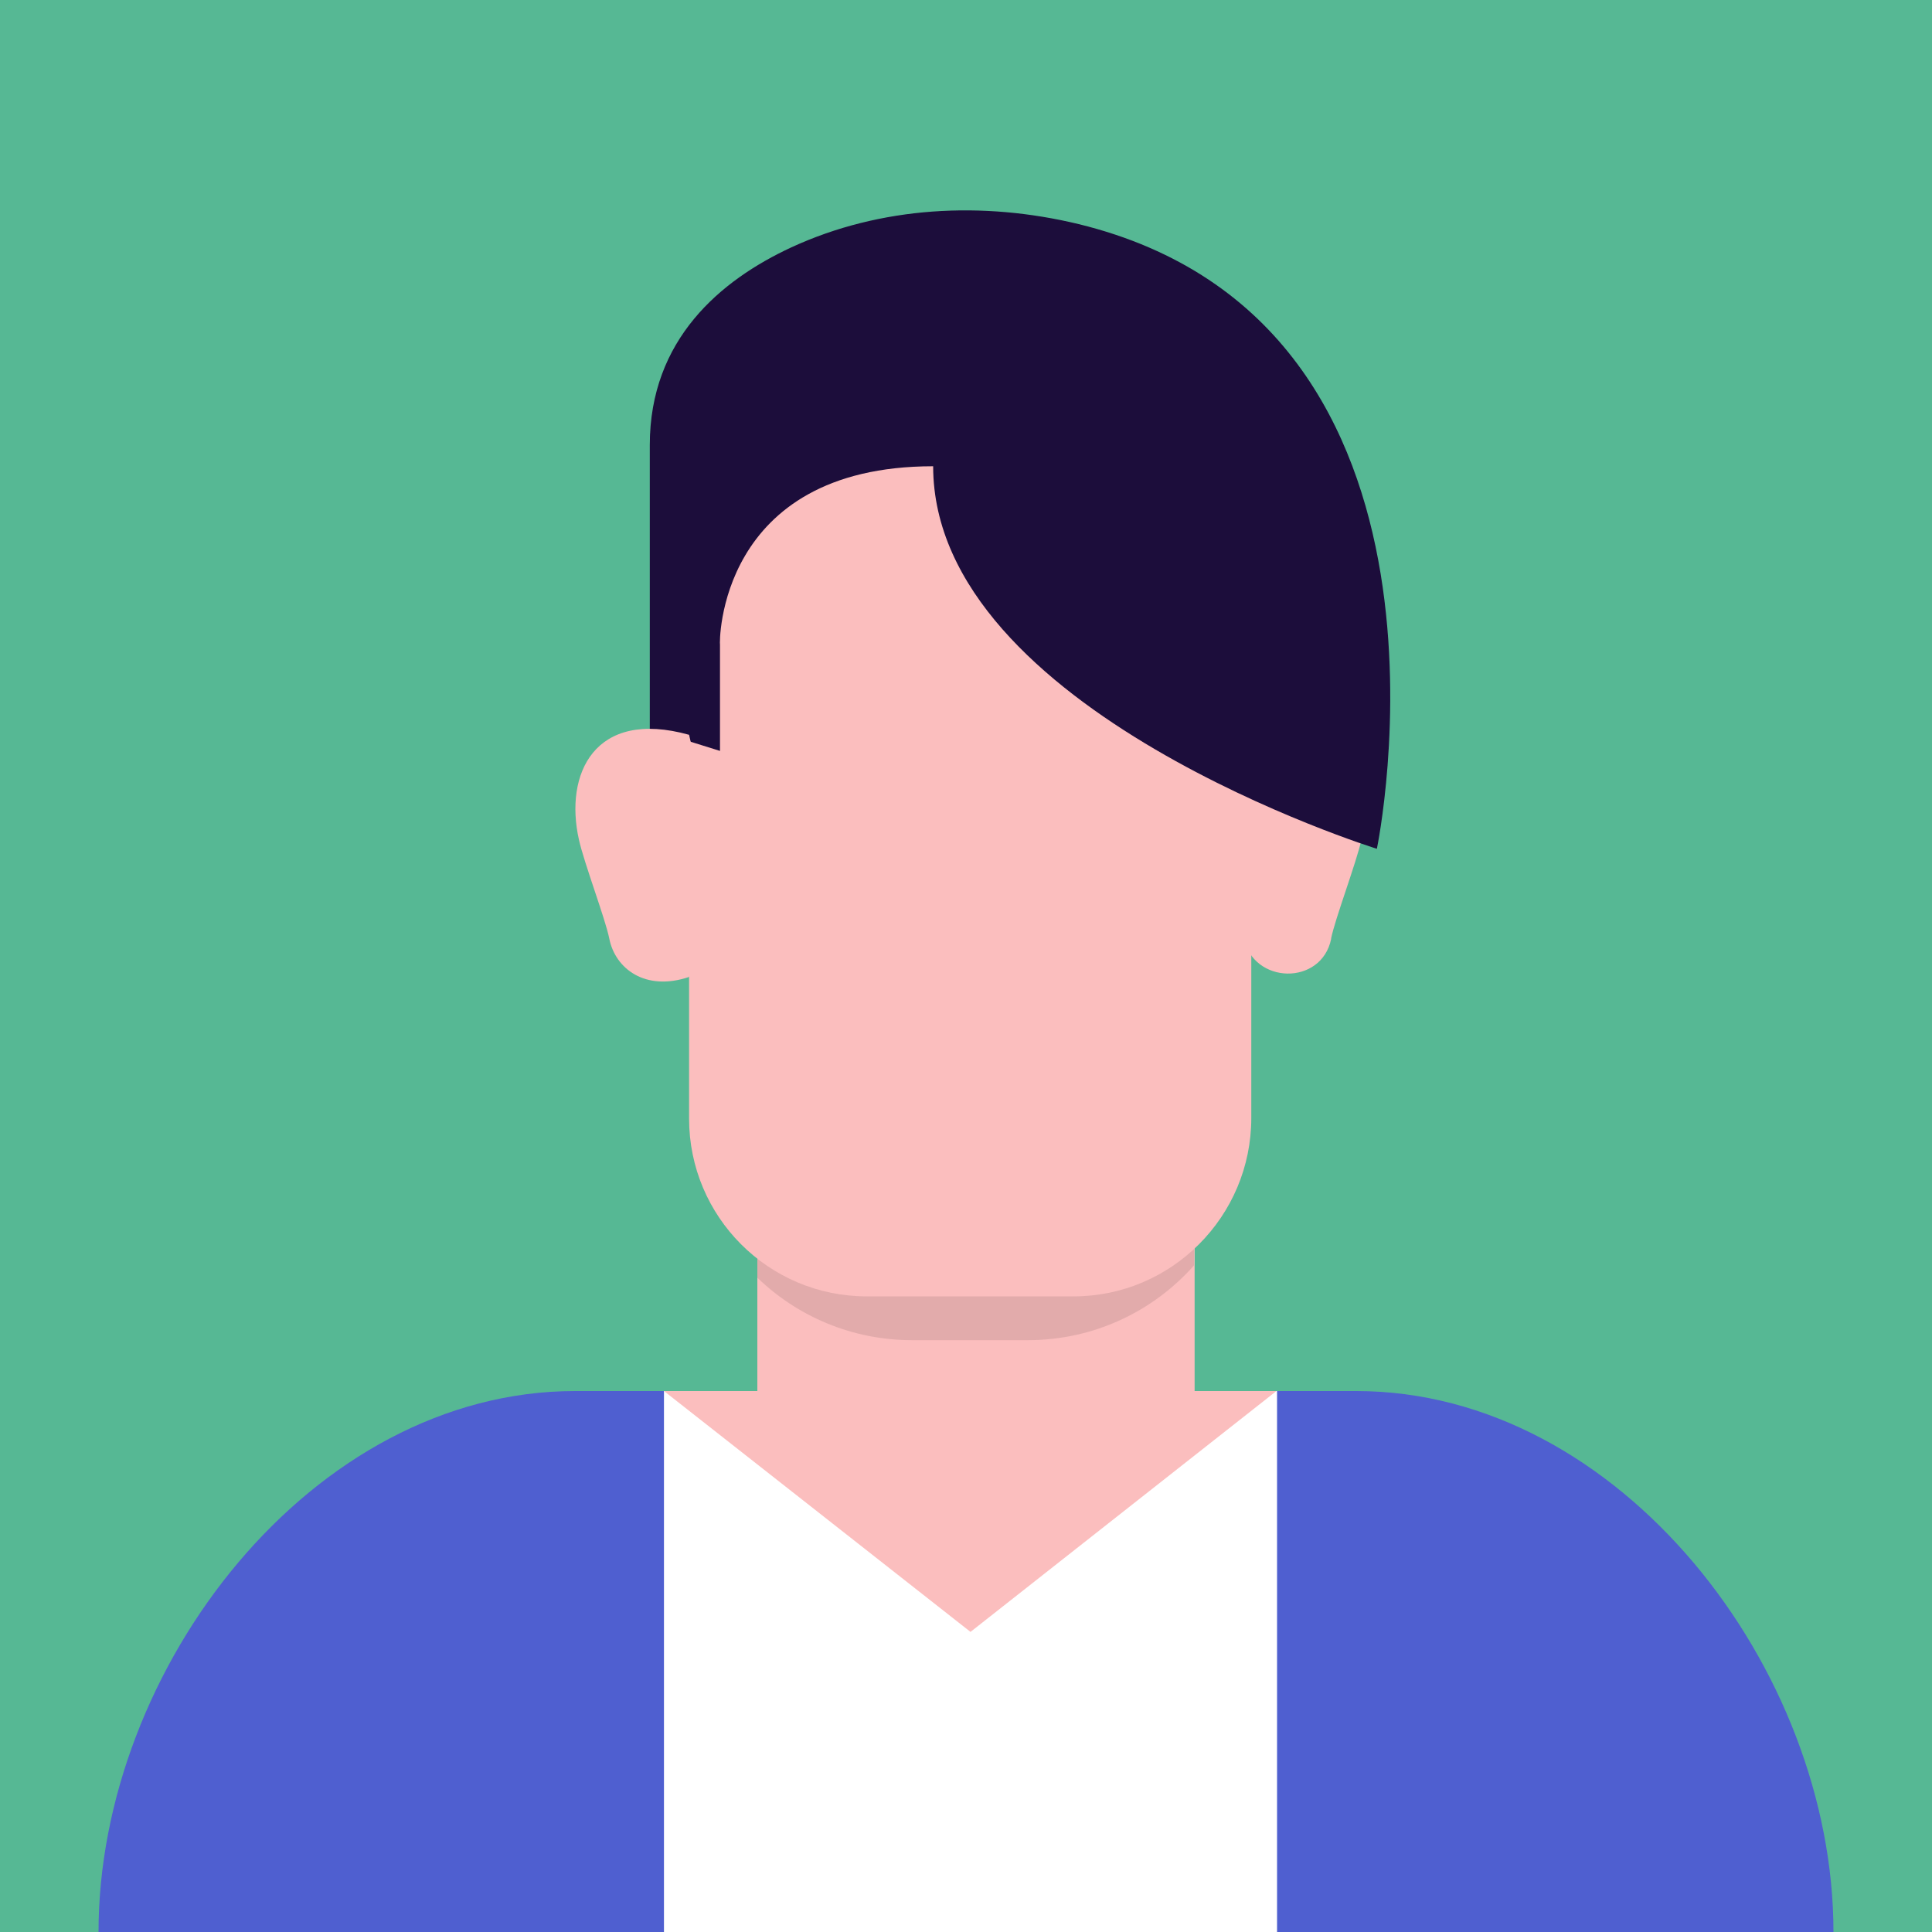
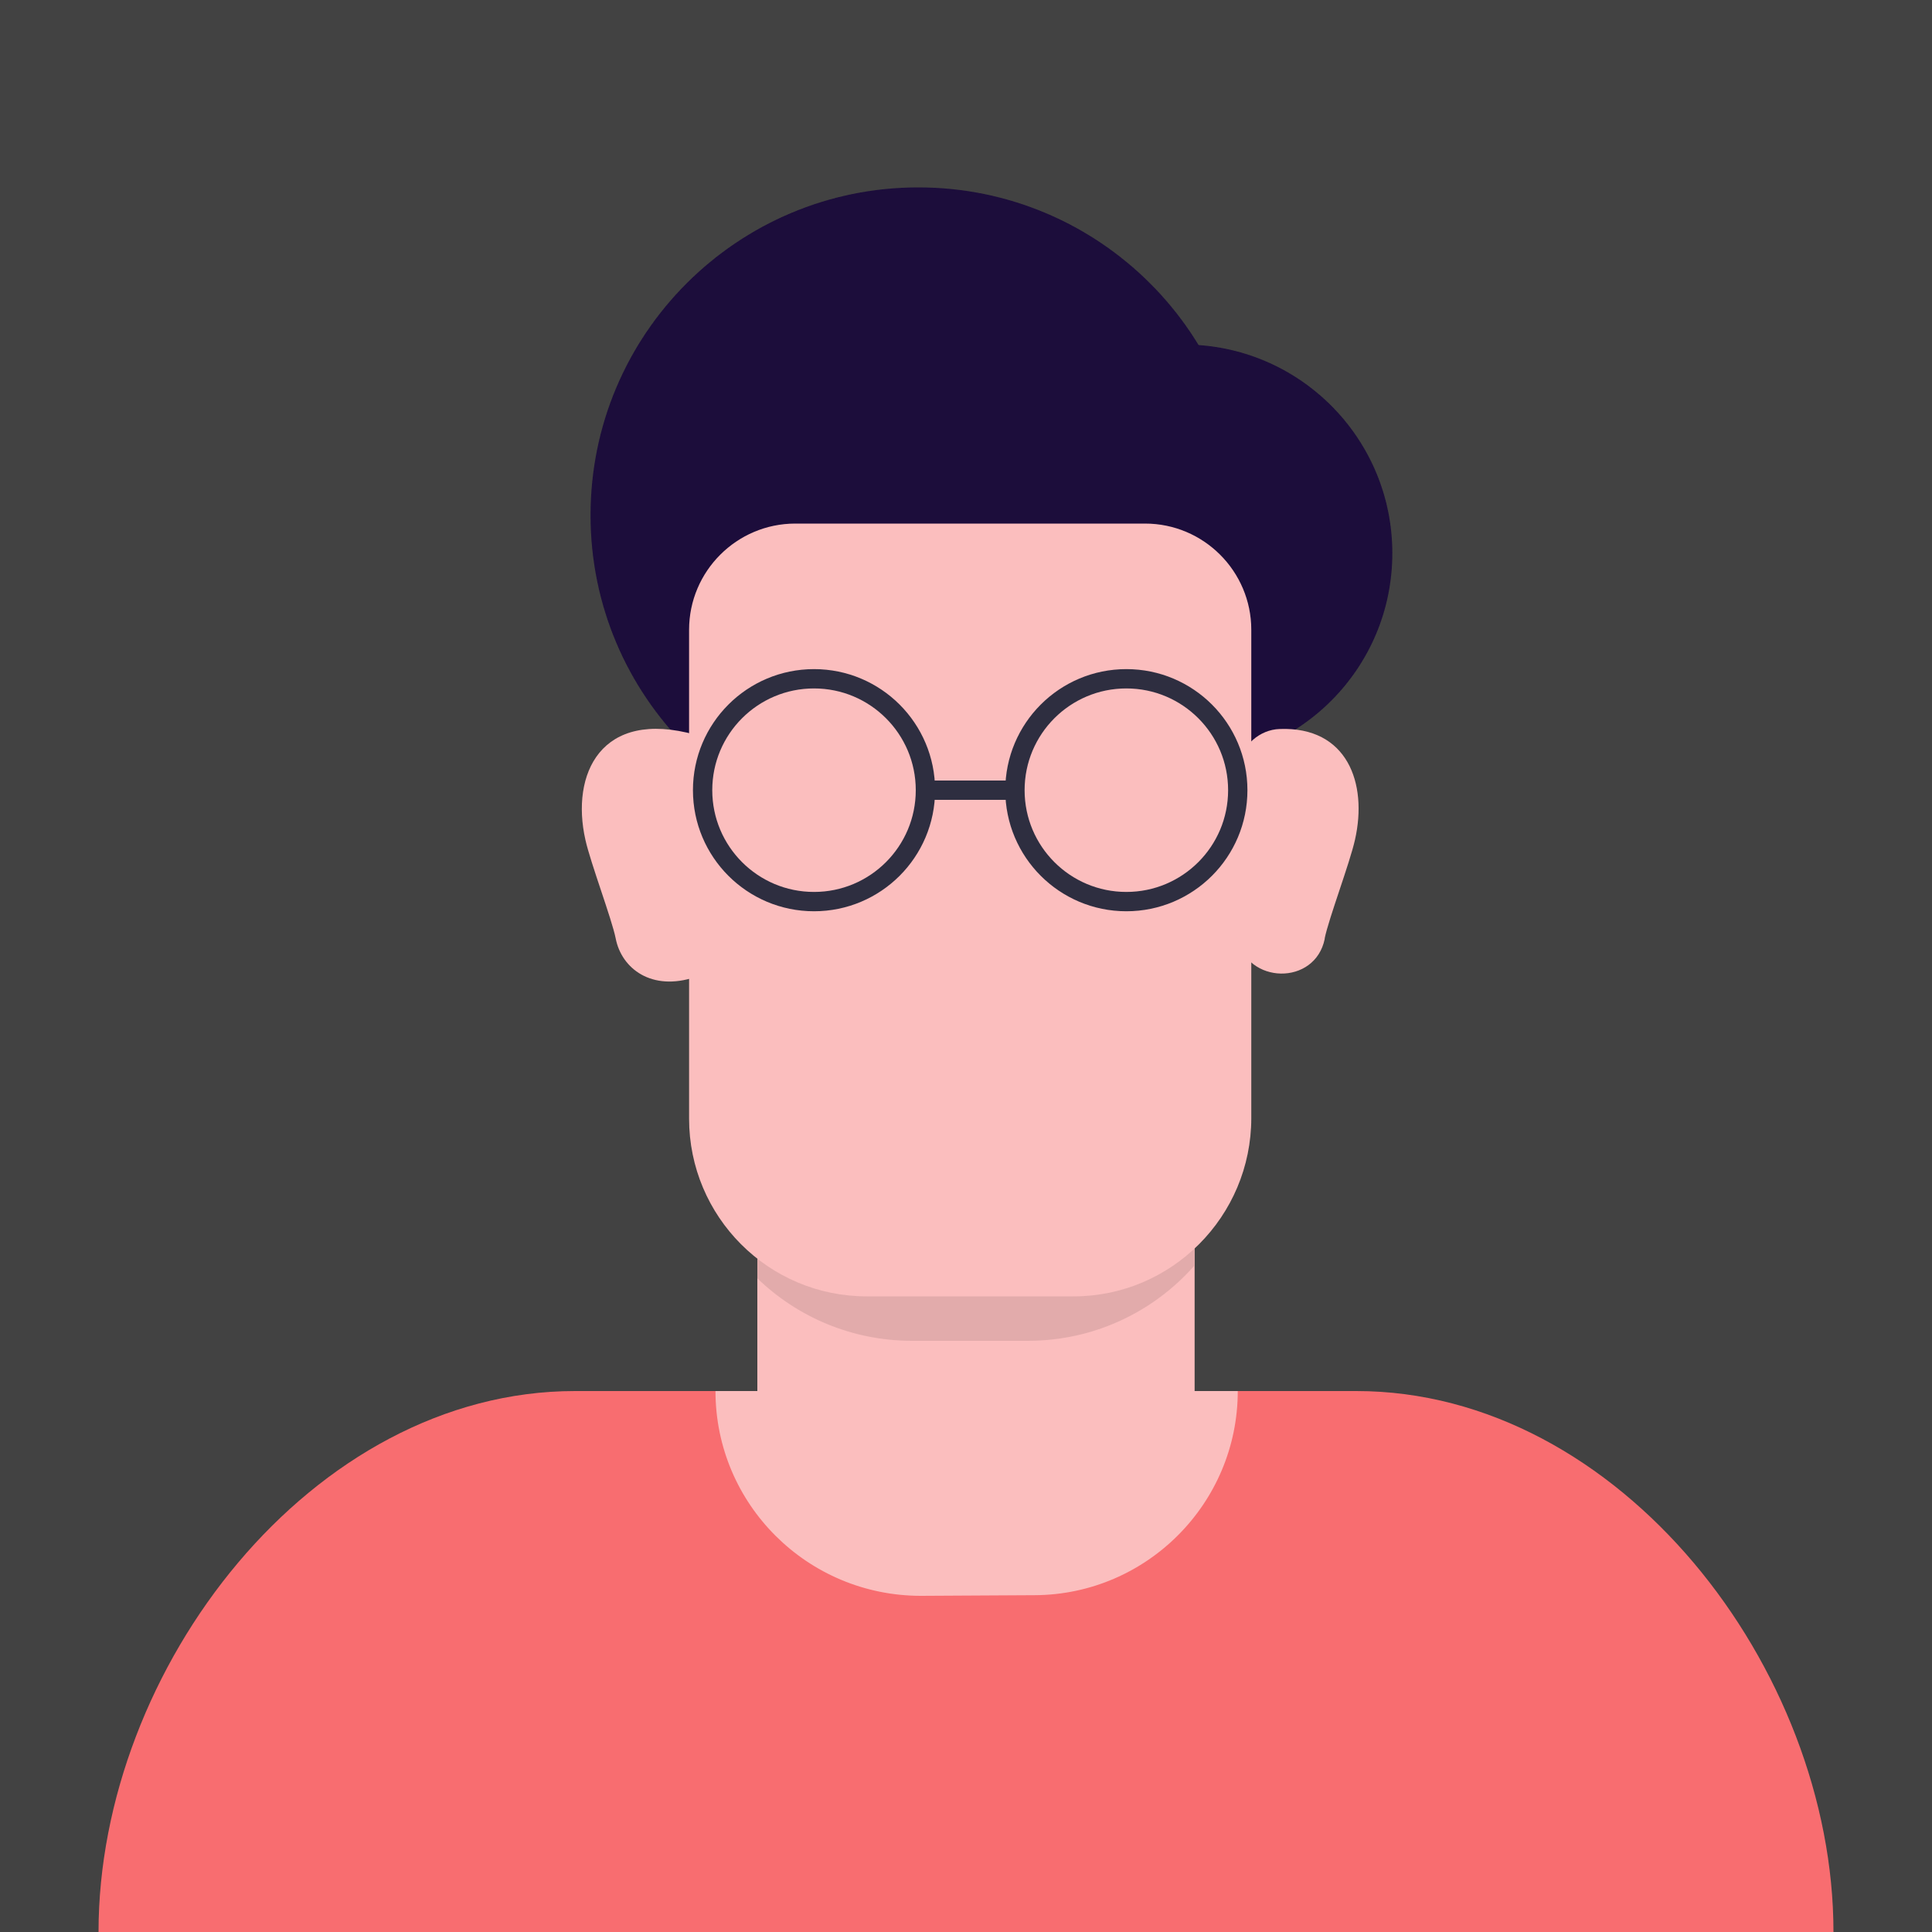
<svg xmlns="http://www.w3.org/2000/svg" xmlns:xlink="http://www.w3.org/1999/xlink" version="1.1" width="60px" height="60px">
  <defs>
-     <path d="M 0 0  L 300 0  L 300 300  L 0 300  Z " fill-rule="evenodd" fill="black" id="path1071" />
-     <clipPath id="clip1072">
-       <use xlink:href="#path1071" />
+     <path d="M 0 0  L 300 0  L 300 300  L 0 300  Z " fill-rule="evenodd" fill="black" id="path662" />
+     <clipPath id="clip663">
+       <use xlink:href="#path662" />
    </clipPath>
-     <filter x="-50.00%" y="-50.00%" width="200.00%" height="200.00%" filterUnits="objectBoundingBox" id="filter1073">
+     <filter x="-50.00%" y="-50.00%" width="200.00%" height="200.00%" filterUnits="objectBoundingBox" id="filter664">
      <feColorMatrix type="matrix" values="1 0 0 0 0  0 1 0 0 0  0 0 1 0 0  0 0 0 1 0  " in="SourceGraphic" />
    </filter>
  </defs>
-   <g transform="matrix(1 0 0 1 -131 -690 )">
-     <g transform="matrix(0.2 0 0 0.2 131 690 )" clip-path="url(#clip1072)" filter="url(#filter1073)">
+   <g transform="matrix(1 0 0 1 -141 -831 )">
+     <g transform="matrix(0.2 0 0 0.2 141 831 )" clip-path="url(#clip663)" filter="url(#filter664)">
      <style type="text/css">
	.st0{fill:#FBE3C0;}
	.st1{fill:#57B894;}
	.st2{fill:#2F2E41;}
	.st3{fill:#9362AC;}
	.st4{fill:#F86D70;}
	.st5{fill:#424242;}
	.st6{fill:#DCDDDD;}
	.st7{fill:#606060;}
	.st8{fill:#F5A800;}
	.st9{fill:#545E60;}
	.st10{fill:#A6AAB2;}
	.st11{fill:#1C0D3A;}
	.st12{fill:#FBBEBE;}
	.st13{fill:#505ED0;}
	.st14{fill:#FFFFFF;}
	.st15{opacity:0.1;enable-background:new    ;}
	.st16{fill:#FFB338;}
	.st17{fill:#F0E4ED;}
	.st18{fill:none;stroke:#2F2E41;stroke-width:3;stroke-miterlimit:10;}
	.st19{fill:#7C8189;}
	.st20{clip-path:url(#SVGID_2_);fill:#505ED0;}
	.st21{fill:#F56A56;}
	.st22{fill:#FFFAEC;}
	.st23{fill:#605D55;}
	.st24{opacity:0.8;fill:#1C0D3A;}
	.st25{fill:#F7F8F8;}
	.st26{fill:#AD9A85;}
	.st27{fill:#7D6E5A;}
	.st28{clip-path:url(#SVGID_4_);}
	.st29{fill:#DB2D43;stroke:#F7F8F8;stroke-width:4;stroke-miterlimit:10;}
	.st30{fill:#87E5DA;stroke:#F7F8F8;stroke-width:4;stroke-miterlimit:10;}
	.st31{fill:#F7AA00;stroke:#F7F8F8;stroke-width:4;stroke-miterlimit:10;}
	.st32{fill:none;stroke:#F7F8F8;stroke-width:4;stroke-linecap:round;stroke-linejoin:round;stroke-miterlimit:10;}
	.st33{fill:#C7F2E3;stroke:#F7F8F8;stroke-width:4;stroke-miterlimit:10;}
	.st34{clip-path:url(#SVGID_6_);}
	.st35{fill:#FFEAA5;}
	.st36{fill:#226B80;stroke:#FFFFFF;stroke-width:5;stroke-miterlimit:10;}
	.st37{fill:#FFEBD3;stroke:#FFFFFF;stroke-width:5;stroke-miterlimit:10;}
	.st38{fill:#40A798;stroke:#FFFFFF;stroke-width:5;stroke-miterlimit:10;}
	.st39{fill:#FFEAA5;stroke:#FFFFFF;stroke-width:5;stroke-miterlimit:10;}
	.st40{clip-path:url(#SVGID_8_);}
	.st41{fill:#6CBBB3;}
	.st42{fill:#60512D;}
	.st43{fill:#EFE784;}
	.st44{fill:#AE7C7C;}
	.st45{fill:#3E3838;}
	.st46{clip-path:url(#SVGID_10_);}
	.st47{fill:#6C5CE7;}
	.st48{fill:#FDCB6E;}
	.st49{fill:#47416D;}
	.st50{fill:#FFF3B1;}
	.st51{fill:#7B88FF;}
</style>
-       <rect x="-7.4" y="-7.4" class="st1" width="314.8" height="314.8" />
-       <path class="st13" d="M284.7,300H15.3v0c0-40.9,33.1-84,74-84h121.3C251.5,216,284.7,259.1,284.7,300L284.7,300z" />
-       <rect x="103.1" y="216" class="st14" width="95.2" height="84" />
-       <polygon class="st12" points="103.1,216 198.2,216 150.7,253.4 " />
+       <rect x="-6.6" y="-6.6" class="st5" width="313.2" height="313.2" />
+       <circle class="st11" cx="142.6" cy="80" r="50.9" />
+       <circle class="st11" cx="183.8" cy="85.9" r="32.4" />
+       <path class="st4" d="M284.7,300H15.3v0c0-40.9,33.1-84,74-84h121.3C251.5,216,284.7,259.1,284.7,300L284.7,300z" />
+       <path class="st12" d="M111.1,216h81.1v0c0,17.4-14.1,31.6-31.5,31.7l-17.7,0.1C125.4,247.8,111.1,233.6,111.1,216L111.1,216z" />
+       <rect x="117.6" y="154.7" class="st12" width="67.9" height="64.5" />
+       <path class="st15" d="M117.6,154.7v43.8c6.2,6,14.7,9.7,24,9.7h18c10.3,0,19.5-4.5,25.8-11.6v-41.9H117.6z" />
+       <path class="st12" d="M166.7,201.3h-32.1c-15.3,0-27.6-12.4-27.6-27.6V97.8c0-9.1,7.4-16.5,16.5-16.5h54.3c9.1,0,16.5,7.4,16.5,16.5  v75.8C194.3,188.9,181.9,201.3,166.7,201.3z" />
+       <path class="st12" d="M192.1,145.6c1.5,7.3,12.1,7.5,13.6,0.2c0,0,0-0.1,0-0.1c0.6-3,3.9-11.7,4.7-15.3c2-8.8-1.2-17.6-11.7-17.2  c-3.1,0.1-5.8,2.5-6.4,5.6l-2.7,12.6c-0.2,0.9-0.2,1.9,0,2.9L192.1,145.6z" />
+       <path class="st12" d="M108,151.7c-6.8,2.3-11.5-1.3-12.4-6c-0.6-3-3.9-11.7-4.7-15.3c-2.3-10.2,2.4-20.4,17.1-16.3l4.3,18.7  L108,151.7z" />
      <g>
-         <rect x="117.6" y="154.7" class="st12" width="67.9" height="70.8" />
-         <g>
-           <path class="st15" d="M185.5,145.6h8.9v-41.8c0-19.1-15.5-34.7-34.7-34.7h-18c-19.1,0-34.7,15.5-34.7,34.7v41.8h10.6v52.8    c6.2,6,14.7,9.7,24,9.7h18c10.3,0,19.5-4.5,25.8-11.6V145.6z" />
-           <path class="st12" d="M166.7,201.3h-32.1c-15.3,0-27.6-12.4-27.6-27.6V89.8c0-15.3,12.4-27.6,27.6-27.6h32.1    c15.3,0,27.6,12.4,27.6,27.6v83.8C194.3,188.9,181.9,201.3,166.7,201.3z" />
-           <path class="st12" d="M193.1,145.6c1.5,7.3,12.1,7.5,13.6,0.2c0,0,0-0.1,0-0.1c0.6-3,3.9-11.7,4.7-15.3c2-8.8-1.2-17.6-11.7-17.2    c-3.1,0.1-5.8,2.5-6.4,5.6l-2.7,12.6c-0.2,0.9-0.2,1.9,0,2.9L193.1,145.6z" />
-         </g>
-         <path class="st11" d="M144.9,72.4c0,38,68.9,59.4,68.9,59.4s17-81.5-46.3-97c-14.9-3.6-30.7-2.8-44.6,3.6c-11,5.1-22,14.3-22,30.7   v44.1l10.9,3.4v-16.5C111.7,100.1,111.3,72.4,144.9,72.4z" />
-         <path class="st12" d="M107,151.7c-6.8,2.3-11.5-1.3-12.4-6c-0.6-3-3.9-11.7-4.7-15.3c-2.3-10.2,2.4-20.4,17.1-16.3l4.3,18.7   L107,151.7z" />
+         <circle class="st18" cx="126.4" cy="122.7" r="17.3" />
+         <circle class="st18" cx="174.9" cy="122.7" r="17.3" />
+         <line class="st18" x1="143.7" y1="122.7" x2="156.7" y2="122.7" />
      </g>
    </g>
  </g>
</svg>
